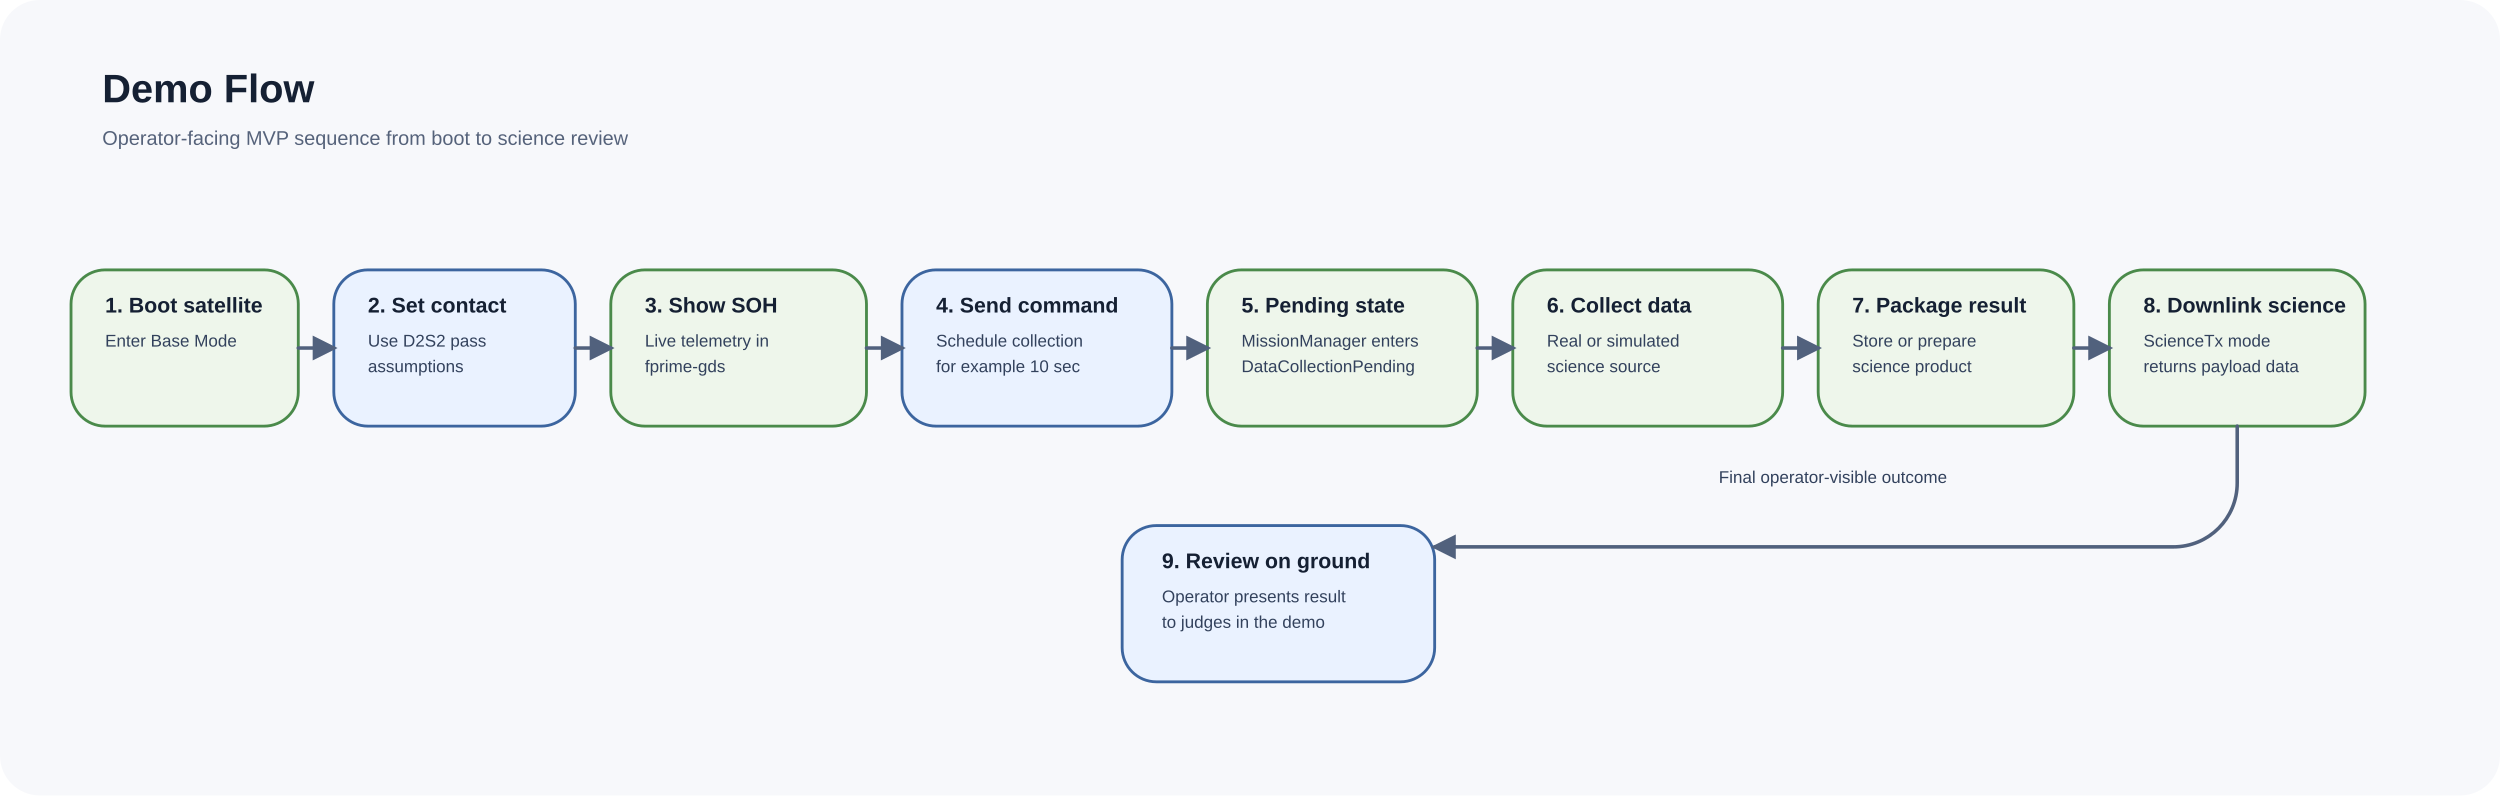
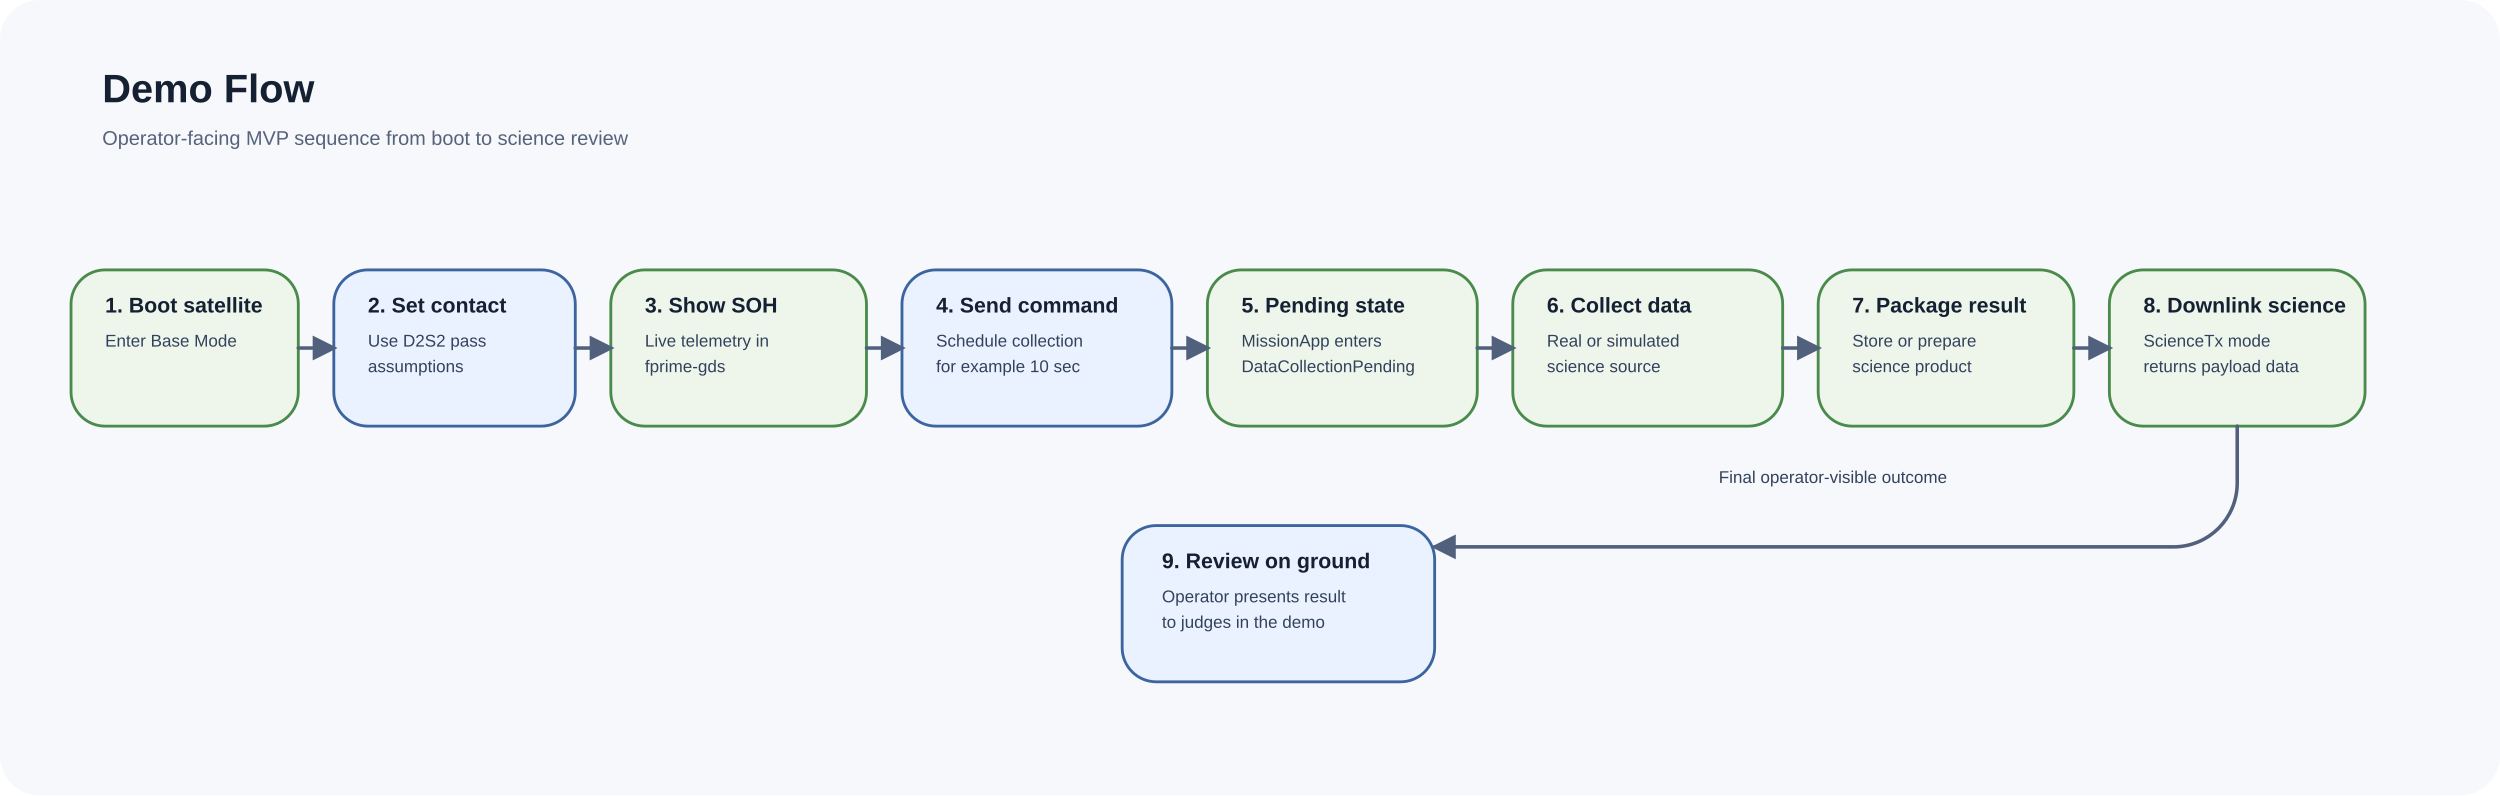
<svg xmlns="http://www.w3.org/2000/svg" width="1760" height="560" viewBox="0 0 1760 560" fill="none">
  <defs>
    <style>
      .bg { fill: #f7f8fb; }
      .title { font: 700 28px "Helvetica Neue", Arial, sans-serif; fill: #152033; }
      .subtitle { font: 500 14px "Helvetica Neue", Arial, sans-serif; fill: #55627a; }
      .label { font: 700 15px "Helvetica Neue", Arial, sans-serif; fill: #152033; }
      .body { font: 500 12px "Helvetica Neue", Arial, sans-serif; fill: #32415c; }
      .edge { stroke: #51617d; stroke-width: 2.5; fill: none; stroke-linecap: round; stroke-linejoin: round; }
    </style>
    <marker id="arrow" viewBox="0 0 10 10" refX="8.5" refY="5" markerWidth="7" markerHeight="7" orient="auto">
      <path d="M0 0L10 5L0 10V0Z" fill="#51617d" />
    </marker>
  </defs>
  <rect class="bg" x="0" y="0" width="1760" height="560" rx="28" />
  <text class="title" x="72" y="72">Demo Flow</text>
  <text class="subtitle" x="72" y="102">Operator-facing MVP sequence from boot to science review</text>
  <rect x="50" y="190" width="160" height="110" rx="24" fill="#eef6eb" stroke="#4a8a4a" stroke-width="2" />
  <text class="label" x="74" y="220">1. Boot satellite</text>
  <text class="body" x="74" y="244">Enter Base Mode</text>
  <rect x="235" y="190" width="170" height="110" rx="24" fill="#eaf2ff" stroke="#3c659f" stroke-width="2" />
  <text class="label" x="259" y="220">2. Set contact</text>
  <text class="body" x="259" y="244">Use D2S2 pass</text>
  <text class="body" x="259" y="262">assumptions</text>
  <rect x="430" y="190" width="180" height="110" rx="24" fill="#eef6eb" stroke="#4a8a4a" stroke-width="2" />
  <text class="label" x="454" y="220">3. Show SOH</text>
  <text class="body" x="454" y="244">Live telemetry in</text>
  <text class="body" x="454" y="262">fprime-gds</text>
  <rect x="635" y="190" width="190" height="110" rx="24" fill="#eaf2ff" stroke="#3c659f" stroke-width="2" />
  <text class="label" x="659" y="220">4. Send command</text>
  <text class="body" x="659" y="244">Schedule collection</text>
  <text class="body" x="659" y="262">for example 10 sec</text>
  <rect x="850" y="190" width="190" height="110" rx="24" fill="#eef6eb" stroke="#4a8a4a" stroke-width="2" />
  <text class="label" x="874" y="220">5. Pending state</text>
-   <text class="body" x="874" y="244">MissionManager enters</text>
+   <text class="body" x="874" y="244">MissionApp enters</text>
  <text class="body" x="874" y="262">DataCollectionPending</text>
  <rect x="1065" y="190" width="190" height="110" rx="24" fill="#eef6eb" stroke="#4a8a4a" stroke-width="2" />
  <text class="label" x="1089" y="220">6. Collect data</text>
  <text class="body" x="1089" y="244">Real or simulated</text>
  <text class="body" x="1089" y="262">science source</text>
  <rect x="1280" y="190" width="180" height="110" rx="24" fill="#eef6eb" stroke="#4a8a4a" stroke-width="2" />
  <text class="label" x="1304" y="220">7. Package result</text>
  <text class="body" x="1304" y="244">Store or prepare</text>
  <text class="body" x="1304" y="262">science product</text>
  <rect x="1485" y="190" width="180" height="110" rx="24" fill="#eef6eb" stroke="#4a8a4a" stroke-width="2" />
  <text class="label" x="1509" y="220">8. Downlink science</text>
  <text class="body" x="1509" y="244">ScienceTx mode</text>
  <text class="body" x="1509" y="262">returns payload data</text>
  <rect x="790" y="370" width="220" height="110" rx="24" fill="#eaf2ff" stroke="#3c659f" stroke-width="2" />
  <text class="label" x="818" y="400">9. Review on ground</text>
  <text class="body" x="818" y="424">Operator presents result</text>
  <text class="body" x="818" y="442">to judges in the demo</text>
  <path class="edge" marker-end="url(#arrow)" d="M210 245H235" />
  <path class="edge" marker-end="url(#arrow)" d="M405 245H430" />
  <path class="edge" marker-end="url(#arrow)" d="M610 245H635" />
  <path class="edge" marker-end="url(#arrow)" d="M825 245H850" />
  <path class="edge" marker-end="url(#arrow)" d="M1040 245H1065" />
  <path class="edge" marker-end="url(#arrow)" d="M1255 245H1280" />
  <path class="edge" marker-end="url(#arrow)" d="M1460 245H1485" />
  <path class="edge" marker-end="url(#arrow)" d="M1575 300V340C1575 365 1555 385 1530 385H1010" />
  <text class="body" x="1210" y="340">Final operator-visible outcome</text>
</svg>
